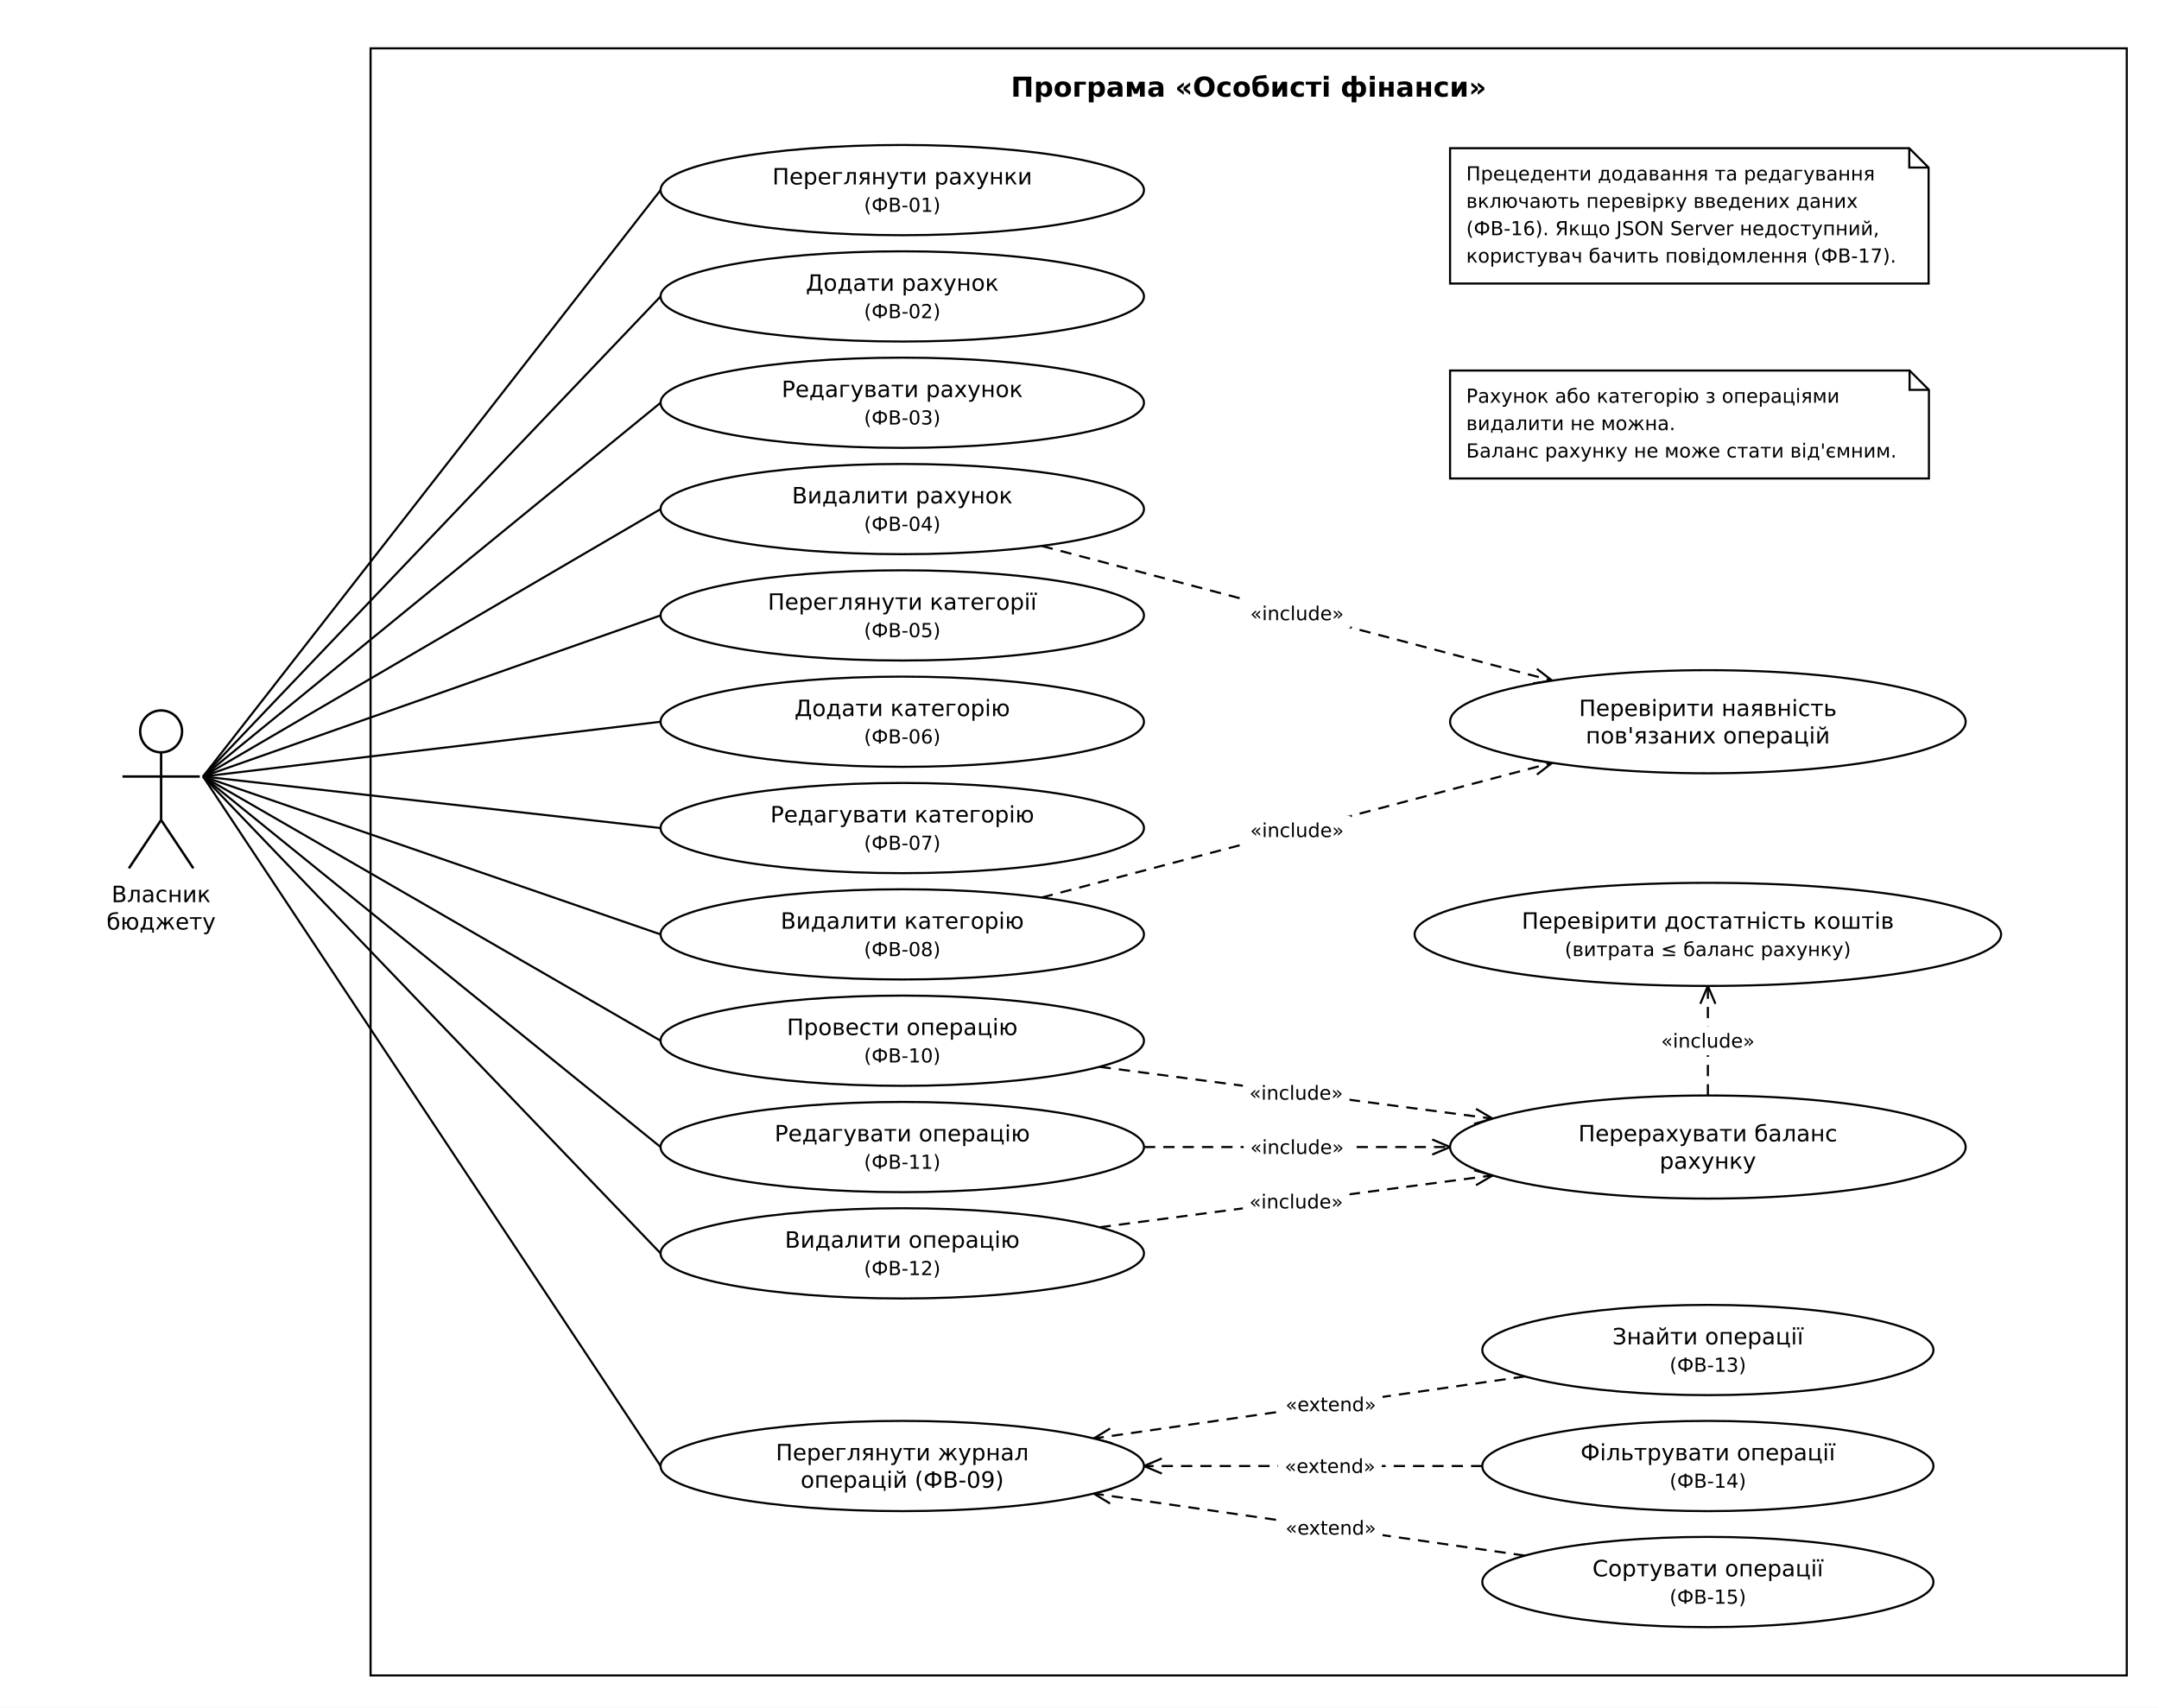
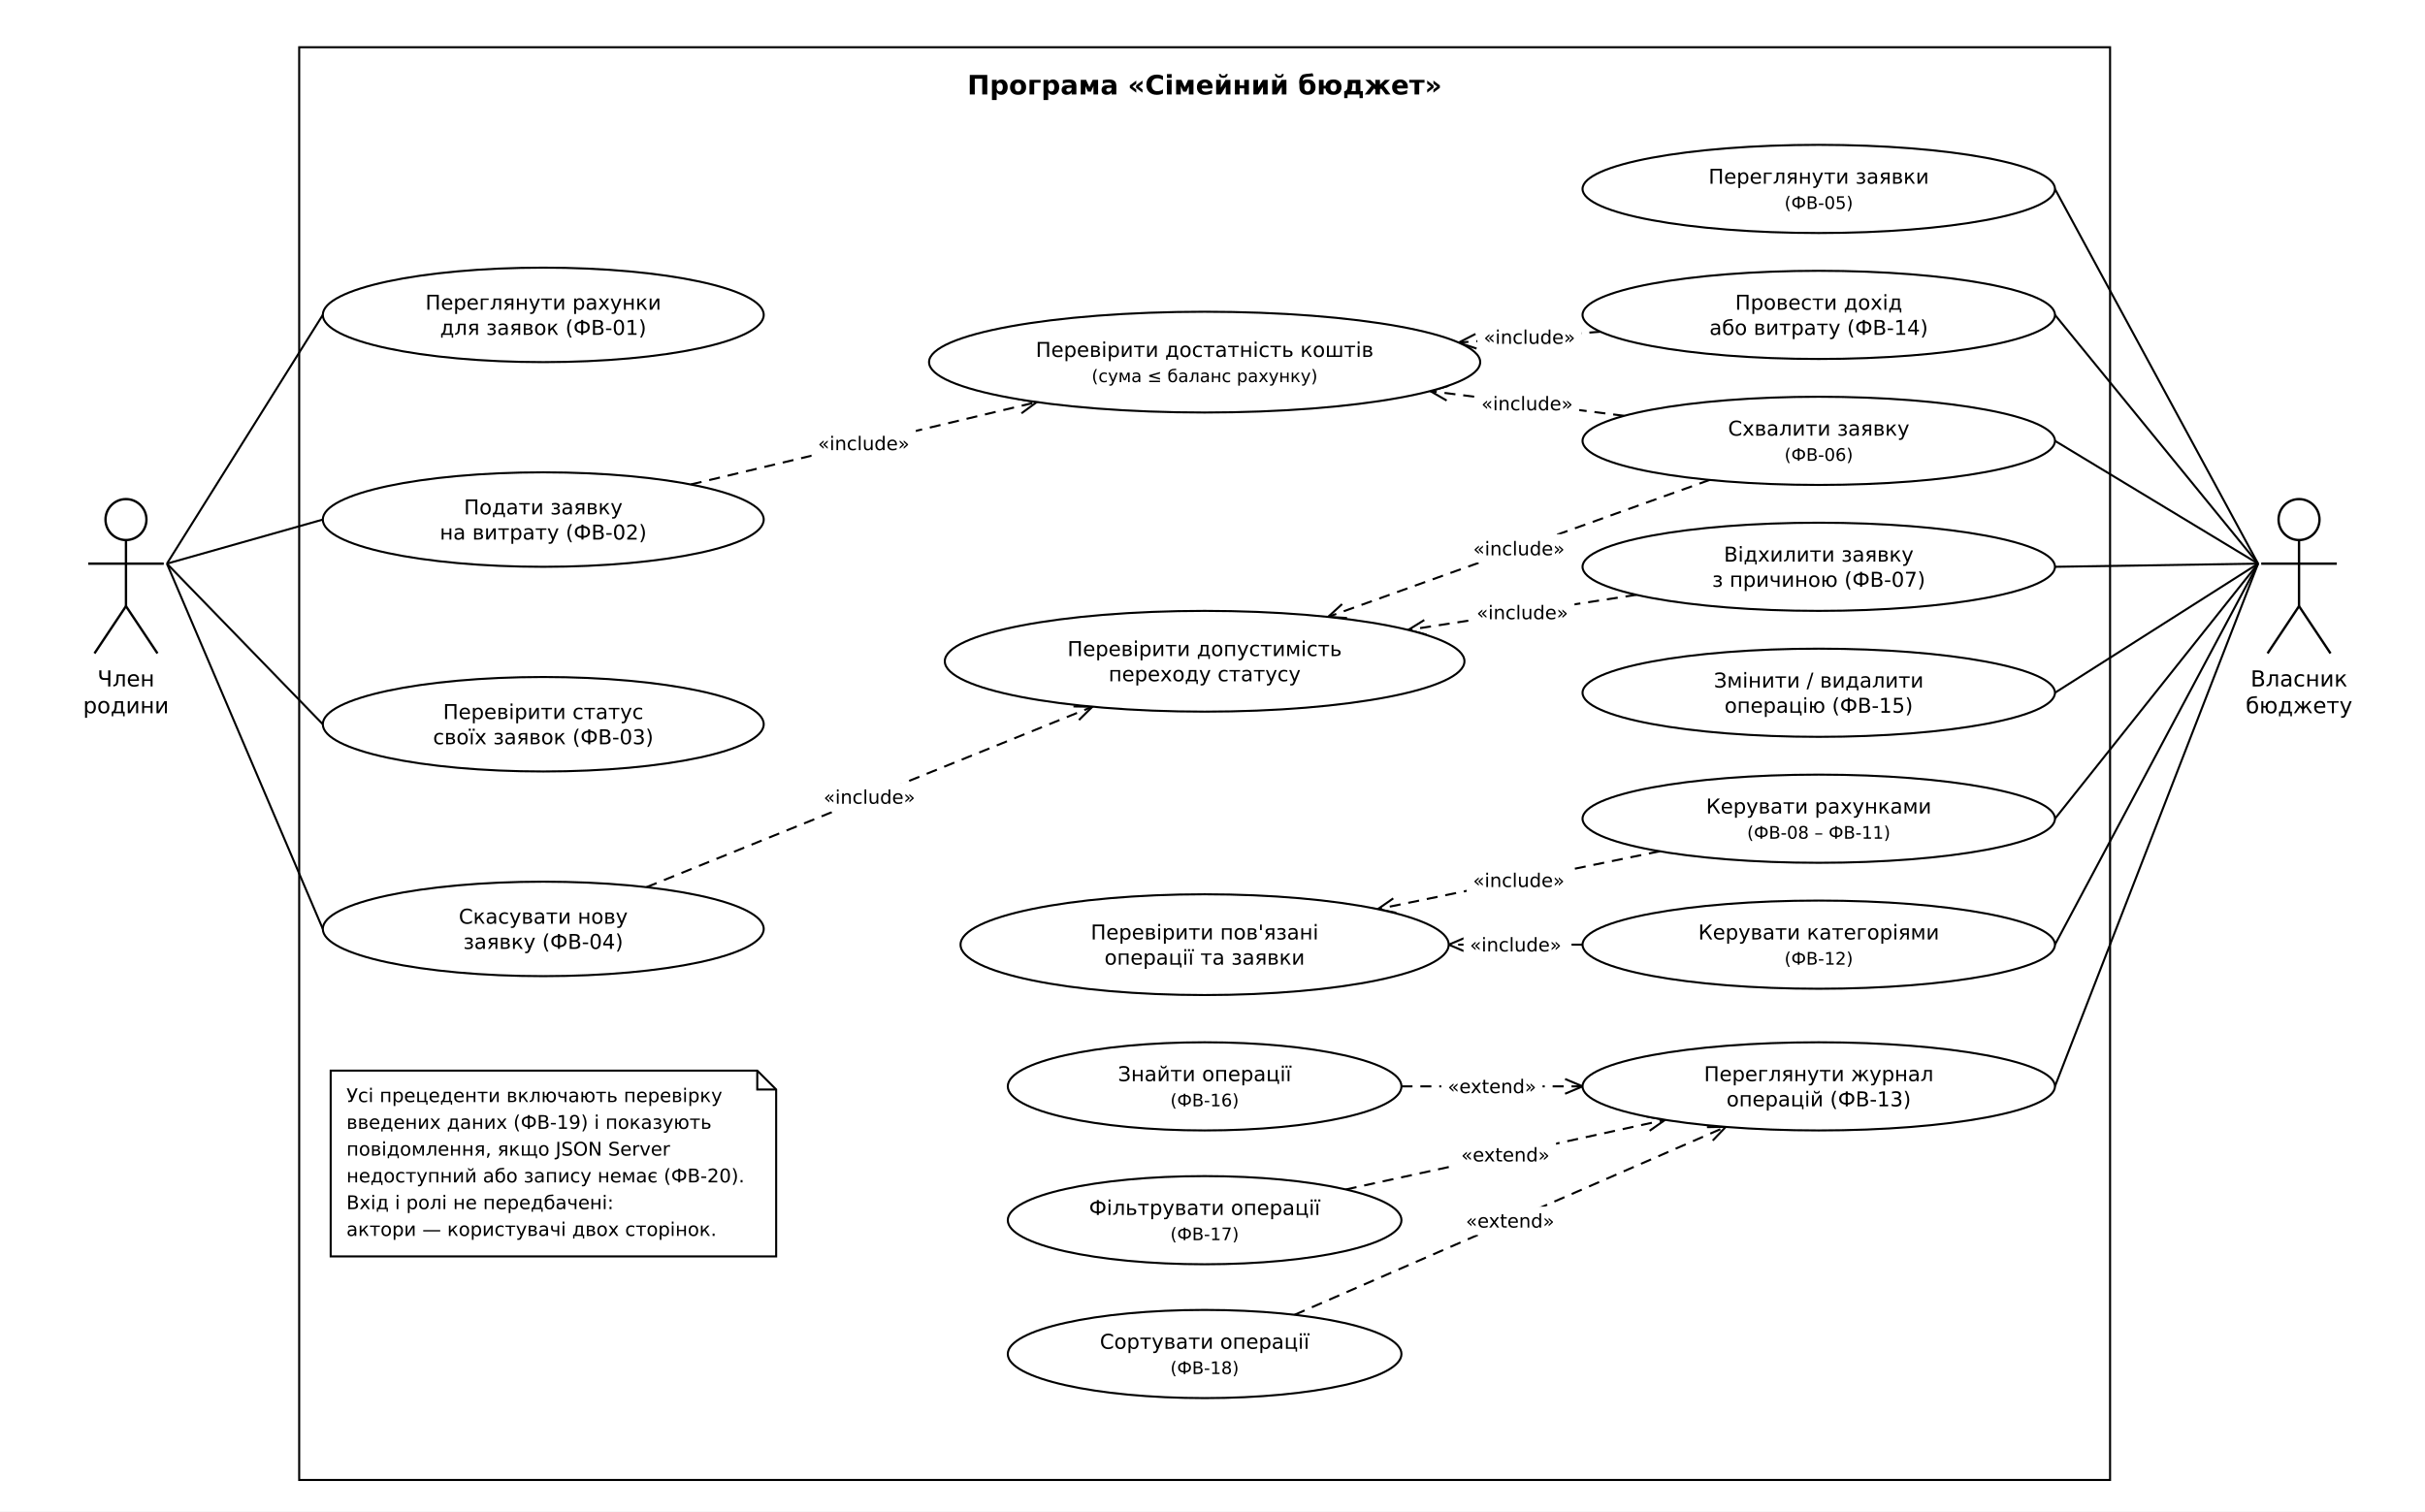
- <svg xmlns="http://www.w3.org/2000/svg" width="1340" height="1060" viewBox="0 0 1340 1060" font-family="DejaVu Sans, Arial, sans-serif">
+ <svg xmlns="http://www.w3.org/2000/svg" width="1540" height="960" viewBox="0 0 1540 960" font-family="DejaVu Sans, Arial, sans-serif">
  <rect width="100%" height="100%" fill="#fff" />
-   <rect x="230.0" y="30.0" width="1090.0" height="1010.0" rx="0" fill="#fff" stroke="#000" stroke-width="1.3" />
-   <text x="775.0" y="60.0" font-size="17" text-anchor="middle" font-weight="bold">Програма «Особисті фінанси»</text>
-   <circle cx="100" cy="454.0" r="13" fill="#fff" stroke="#000" stroke-width="1.5" />
-   <line x1="100.0" y1="467.0" x2="100.0" y2="509.0" stroke="#000" stroke-width="1.5" />
-   <line x1="76.0" y1="482.0" x2="124.0" y2="482.0" stroke="#000" stroke-width="1.5" />
-   <line x1="100.0" y1="509.0" x2="80.0" y2="539.0" stroke="#000" stroke-width="1.5" />
-   <line x1="100.0" y1="509.0" x2="120.0" y2="539.0" stroke="#000" stroke-width="1.5" />
-   <text x="100.0" y="560.0" font-size="14" text-anchor="middle">Власник</text>
-   <text x="100.0" y="577.0" font-size="14" text-anchor="middle">бюджету</text>
-   <line x1="126.0" y1="482.0" x2="410.0" y2="118.0" stroke="#000" stroke-width="1.3" />
-   <line x1="126.0" y1="482.0" x2="410.0" y2="184.0" stroke="#000" stroke-width="1.3" />
-   <line x1="126.0" y1="482.0" x2="410.0" y2="250.0" stroke="#000" stroke-width="1.3" />
-   <line x1="126.0" y1="482.0" x2="410.0" y2="316.0" stroke="#000" stroke-width="1.3" />
-   <line x1="126.0" y1="482.0" x2="410.0" y2="382.0" stroke="#000" stroke-width="1.3" />
-   <line x1="126.0" y1="482.0" x2="410.0" y2="448.0" stroke="#000" stroke-width="1.3" />
-   <line x1="126.0" y1="482.0" x2="410.0" y2="514.0" stroke="#000" stroke-width="1.3" />
-   <line x1="126.0" y1="482.0" x2="410.0" y2="580.0" stroke="#000" stroke-width="1.3" />
-   <line x1="126.0" y1="482.0" x2="410.0" y2="646.0" stroke="#000" stroke-width="1.3" />
-   <line x1="126.0" y1="482.0" x2="410.0" y2="712.0" stroke="#000" stroke-width="1.3" />
-   <line x1="126.0" y1="482.0" x2="410.0" y2="778.0" stroke="#000" stroke-width="1.3" />
-   <line x1="126.0" y1="482.0" x2="410.0" y2="910.0" stroke="#000" stroke-width="1.3" />
-   <line x1="646.6" y1="338.9" x2="963.4" y2="422.5" stroke="#000" stroke-width="1.3" stroke-dasharray="7 5" />
-   <polyline points="951.5,424.2 963.4,422.5 953.9,415.2" fill="none" stroke="#000" stroke-width="1.3" stroke-linejoin="miter" />
-   <line x1="646.6" y1="557.1" x2="963.4" y2="473.5" stroke="#000" stroke-width="1.3" stroke-dasharray="7 5" />
-   <polyline points="953.9,480.8 963.4,473.5 951.5,471.8" fill="none" stroke="#000" stroke-width="1.3" stroke-linejoin="miter" />
-   <line x1="682.5" y1="662.2" x2="926.5" y2="694.4" stroke="#000" stroke-width="1.3" stroke-dasharray="7 5" />
-   <polyline points="914.9,697.6 926.5,694.4 916.1,688.3" fill="none" stroke="#000" stroke-width="1.3" stroke-linejoin="miter" />
-   <line x1="710.0" y1="712.0" x2="900.0" y2="712.0" stroke="#000" stroke-width="1.3" stroke-dasharray="7 5" />
-   <polyline points="888.9,716.7 900.0,712.0 888.9,707.3" fill="none" stroke="#000" stroke-width="1.3" stroke-linejoin="miter" />
-   <line x1="682.5" y1="761.8" x2="926.5" y2="729.6" stroke="#000" stroke-width="1.3" stroke-dasharray="7 5" />
-   <polyline points="916.1,735.7 926.5,729.6 914.9,726.4" fill="none" stroke="#000" stroke-width="1.3" stroke-linejoin="miter" />
-   <line x1="1060.0" y1="680.0" x2="1060.0" y2="612.0" stroke="#000" stroke-width="1.3" stroke-dasharray="7 5" />
-   <polyline points="1064.7,623.1 1060.0,612.0 1055.3,623.1" fill="none" stroke="#000" stroke-width="1.3" stroke-linejoin="miter" />
-   <line x1="946.4" y1="854.4" x2="678.8" y2="892.9" stroke="#000" stroke-width="1.3" stroke-dasharray="7 5" />
-   <polyline points="689.0,886.7 678.8,892.9 690.4,895.9" fill="none" stroke="#000" stroke-width="1.3" stroke-linejoin="miter" />
-   <line x1="920.0" y1="910.0" x2="710.0" y2="910.0" stroke="#000" stroke-width="1.3" stroke-dasharray="7 5" />
-   <polyline points="721.1,905.3 710.0,910.0 721.1,914.7" fill="none" stroke="#000" stroke-width="1.3" stroke-linejoin="miter" />
-   <line x1="946.4" y1="965.6" x2="678.8" y2="927.1" stroke="#000" stroke-width="1.3" stroke-dasharray="7 5" />
-   <polyline points="690.4,924.1 678.8,927.1 689.0,933.3" fill="none" stroke="#000" stroke-width="1.3" stroke-linejoin="miter" />
-   <ellipse cx="560.0" cy="118.0" rx="150.0" ry="28.0" fill="#fff" stroke="#000" stroke-width="1.3" />
-   <text x="560.0" y="114.5" font-size="14" text-anchor="middle">Переглянути рахунки</text>
-   <text x="560.0" y="131.5" font-size="12" text-anchor="middle">(ФВ-01)</text>
-   <ellipse cx="560.0" cy="184.0" rx="150.0" ry="28.0" fill="#fff" stroke="#000" stroke-width="1.3" />
-   <text x="560.0" y="180.5" font-size="14" text-anchor="middle">Додати рахунок</text>
-   <text x="560.0" y="197.5" font-size="12" text-anchor="middle">(ФВ-02)</text>
-   <ellipse cx="560.0" cy="250.0" rx="150.0" ry="28.0" fill="#fff" stroke="#000" stroke-width="1.3" />
-   <text x="560.0" y="246.5" font-size="14" text-anchor="middle">Редагувати рахунок</text>
-   <text x="560.0" y="263.5" font-size="12" text-anchor="middle">(ФВ-03)</text>
-   <ellipse cx="560.0" cy="316.0" rx="150.0" ry="28.0" fill="#fff" stroke="#000" stroke-width="1.3" />
-   <text x="560.0" y="312.5" font-size="14" text-anchor="middle">Видалити рахунок</text>
-   <text x="560.0" y="329.5" font-size="12" text-anchor="middle">(ФВ-04)</text>
-   <ellipse cx="560.0" cy="382.0" rx="150.0" ry="28.0" fill="#fff" stroke="#000" stroke-width="1.3" />
-   <text x="560.0" y="378.5" font-size="14" text-anchor="middle">Переглянути категорії</text>
-   <text x="560.0" y="395.5" font-size="12" text-anchor="middle">(ФВ-05)</text>
-   <ellipse cx="560.0" cy="448.0" rx="150.0" ry="28.0" fill="#fff" stroke="#000" stroke-width="1.3" />
-   <text x="560.0" y="444.5" font-size="14" text-anchor="middle">Додати категорію</text>
-   <text x="560.0" y="461.5" font-size="12" text-anchor="middle">(ФВ-06)</text>
-   <ellipse cx="560.0" cy="514.0" rx="150.0" ry="28.0" fill="#fff" stroke="#000" stroke-width="1.3" />
-   <text x="560.0" y="510.5" font-size="14" text-anchor="middle">Редагувати категорію</text>
-   <text x="560.0" y="527.5" font-size="12" text-anchor="middle">(ФВ-07)</text>
-   <ellipse cx="560.0" cy="580.0" rx="150.0" ry="28.0" fill="#fff" stroke="#000" stroke-width="1.3" />
-   <text x="560.0" y="576.5" font-size="14" text-anchor="middle">Видалити категорію</text>
-   <text x="560.0" y="593.5" font-size="12" text-anchor="middle">(ФВ-08)</text>
-   <ellipse cx="560.0" cy="646.0" rx="150.0" ry="28.0" fill="#fff" stroke="#000" stroke-width="1.3" />
-   <text x="560.0" y="642.5" font-size="14" text-anchor="middle">Провести операцію</text>
-   <text x="560.0" y="659.5" font-size="12" text-anchor="middle">(ФВ-10)</text>
-   <ellipse cx="560.0" cy="712.0" rx="150.0" ry="28.0" fill="#fff" stroke="#000" stroke-width="1.3" />
-   <text x="560.0" y="708.5" font-size="14" text-anchor="middle">Редагувати операцію</text>
-   <text x="560.0" y="725.5" font-size="12" text-anchor="middle">(ФВ-11)</text>
-   <ellipse cx="560.0" cy="778.0" rx="150.0" ry="28.0" fill="#fff" stroke="#000" stroke-width="1.3" />
-   <text x="560.0" y="774.5" font-size="14" text-anchor="middle">Видалити операцію</text>
-   <text x="560.0" y="791.5" font-size="12" text-anchor="middle">(ФВ-12)</text>
-   <ellipse cx="560.0" cy="910.0" rx="150.0" ry="28.0" fill="#fff" stroke="#000" stroke-width="1.3" />
-   <text x="560.0" y="906.5" font-size="14" text-anchor="middle">Переглянути журнал</text>
-   <text x="560.0" y="923.5" font-size="14" text-anchor="middle">операцій (ФВ-09)</text>
-   <ellipse cx="1060.0" cy="448.0" rx="160.0" ry="32.0" fill="#fff" stroke="#000" stroke-width="1.3" />
-   <text x="1060.0" y="444.5" font-size="14" text-anchor="middle">Перевірити наявність</text>
-   <text x="1060.0" y="461.5" font-size="14" text-anchor="middle">пов'язаних операцій</text>
-   <ellipse cx="1060.0" cy="580.0" rx="182.0" ry="32.0" fill="#fff" stroke="#000" stroke-width="1.3" />
-   <text x="1060.0" y="576.5" font-size="14" text-anchor="middle">Перевірити достатність коштів</text>
-   <text x="1060.0" y="593.5" font-size="12" text-anchor="middle">(витрата ≤ баланс рахунку)</text>
-   <ellipse cx="1060.0" cy="712.0" rx="160.0" ry="32.0" fill="#fff" stroke="#000" stroke-width="1.3" />
-   <text x="1060.0" y="708.5" font-size="14" text-anchor="middle">Перерахувати баланс</text>
-   <text x="1060.0" y="725.5" font-size="14" text-anchor="middle">рахунку</text>
-   <ellipse cx="1060.0" cy="838.0" rx="140.0" ry="28.0" fill="#fff" stroke="#000" stroke-width="1.3" />
-   <text x="1060.0" y="834.5" font-size="14" text-anchor="middle">Знайти операції</text>
-   <text x="1060.0" y="851.5" font-size="12" text-anchor="middle">(ФВ-13)</text>
-   <ellipse cx="1060.0" cy="910.0" rx="140.0" ry="28.0" fill="#fff" stroke="#000" stroke-width="1.3" />
-   <text x="1060.0" y="906.5" font-size="14" text-anchor="middle">Фільтрувати операції</text>
-   <text x="1060.0" y="923.5" font-size="12" text-anchor="middle">(ФВ-14)</text>
-   <ellipse cx="1060.0" cy="982.0" rx="140.0" ry="28.0" fill="#fff" stroke="#000" stroke-width="1.3" />
-   <text x="1060.0" y="978.5" font-size="14" text-anchor="middle">Сортувати операції</text>
-   <text x="1060.0" y="995.5" font-size="12" text-anchor="middle">(ФВ-15)</text>
-   <polygon points="900.0,92.0 1185.0,92.0 1197.0,104.0 1197.0,176.0 900.0,176.0" fill="#fff" stroke="#000" stroke-width="1.3" />
-   <polyline points="1185.0,92.0 1185.0,104.0 1197.0,104.0" fill="none" stroke="#000" stroke-width="1.3" stroke-linejoin="miter" />
-   <text x="910.0" y="112.0" font-size="12" text-anchor="start">Прецеденти додавання та редагування</text>
-   <text x="910.0" y="129.0" font-size="12" text-anchor="start">включають перевірку введених даних</text>
-   <text x="910.0" y="146.0" font-size="12" text-anchor="start">(ФВ-16). Якщо JSON Server недоступний,</text>
-   <text x="910.0" y="163.0" font-size="12" text-anchor="start">користувач бачить повідомлення (ФВ-17).</text>
-   <polygon points="900.0,230.0 1185.2,230.0 1197.2,242.0 1197.2,297.0 900.0,297.0" fill="#fff" stroke="#000" stroke-width="1.3" />
-   <polyline points="1185.2,230.0 1185.2,242.0 1197.2,242.0" fill="none" stroke="#000" stroke-width="1.3" stroke-linejoin="miter" />
-   <text x="910.0" y="250.0" font-size="12" text-anchor="start">Рахунок або категорію з операціями</text>
-   <text x="910.0" y="267.0" font-size="12" text-anchor="start">видалити не можна.</text>
-   <text x="910.0" y="284.0" font-size="12" text-anchor="start">Баланс рахунку не може стати від'ємним.</text>
-   <rect x="771.9" y="371.7" width="66.2" height="18.0" fill="#fff" />
-   <text x="805.0" y="385.0" font-size="12" text-anchor="middle">«include»</text>
-   <rect x="771.9" y="506.3" width="66.2" height="18.0" fill="#fff" />
-   <text x="805.0" y="519.6" font-size="12" text-anchor="middle">«include»</text>
-   <rect x="771.4" y="669.3" width="66.2" height="18.0" fill="#fff" />
-   <text x="804.5" y="682.6" font-size="12" text-anchor="middle">«include»</text>
-   <rect x="771.9" y="703.0" width="66.2" height="18.0" fill="#fff" />
-   <text x="805.0" y="716.3" font-size="12" text-anchor="middle">«include»</text>
-   <rect x="771.4" y="736.7" width="66.2" height="18.0" fill="#fff" />
-   <text x="804.5" y="750.1" font-size="12" text-anchor="middle">«include»</text>
-   <rect x="1026.9" y="637.0" width="66.2" height="18.0" fill="#fff" />
-   <text x="1060.0" y="650.3" font-size="12" text-anchor="middle">«include»</text>
-   <rect x="793.8" y="862.7" width="64.3" height="18.0" fill="#fff" />
-   <text x="826.0" y="876.0" font-size="12" text-anchor="middle">«extend»</text>
-   <rect x="793.3" y="901.0" width="64.3" height="18.0" fill="#fff" />
-   <text x="825.5" y="914.3" font-size="12" text-anchor="middle">«extend»</text>
-   <rect x="793.8" y="939.3" width="64.3" height="18.0" fill="#fff" />
-   <text x="826.0" y="952.6" font-size="12" text-anchor="middle">«extend»</text>
+   <rect x="190.0" y="30.0" width="1150.0" height="910.0" rx="0" fill="#fff" stroke="#000" stroke-width="1.3" />
+   <text x="765.0" y="60.0" font-size="17" text-anchor="middle" font-weight="bold">Програма «Сімейний бюджет»</text>
+   <circle cx="80" cy="330" r="13" fill="#fff" stroke="#000" stroke-width="1.5" />
+   <line x1="80.0" y1="343.0" x2="80.0" y2="385.0" stroke="#000" stroke-width="1.5" />
+   <line x1="56.0" y1="358.0" x2="104.0" y2="358.0" stroke="#000" stroke-width="1.5" />
+   <line x1="80.0" y1="385.0" x2="60.0" y2="415.0" stroke="#000" stroke-width="1.5" />
+   <line x1="80.0" y1="385.0" x2="100.0" y2="415.0" stroke="#000" stroke-width="1.5" />
+   <text x="80.0" y="436.0" font-size="14" text-anchor="middle">Член</text>
+   <text x="80.0" y="453.0" font-size="14" text-anchor="middle">родини</text>
+   <line x1="106.0" y1="358.0" x2="205.0" y2="200.0" stroke="#000" stroke-width="1.3" />
+   <line x1="106.0" y1="358.0" x2="205.0" y2="330.0" stroke="#000" stroke-width="1.3" />
+   <line x1="106.0" y1="358.0" x2="205.0" y2="460.0" stroke="#000" stroke-width="1.3" />
+   <line x1="106.0" y1="358.0" x2="205.0" y2="590.0" stroke="#000" stroke-width="1.3" />
+   <circle cx="1460" cy="330" r="13" fill="#fff" stroke="#000" stroke-width="1.5" />
+   <line x1="1460.0" y1="343.0" x2="1460.0" y2="385.0" stroke="#000" stroke-width="1.5" />
+   <line x1="1436.0" y1="358.0" x2="1484.0" y2="358.0" stroke="#000" stroke-width="1.5" />
+   <line x1="1460.0" y1="385.0" x2="1440.0" y2="415.0" stroke="#000" stroke-width="1.5" />
+   <line x1="1460.0" y1="385.0" x2="1480.0" y2="415.0" stroke="#000" stroke-width="1.5" />
+   <text x="1460.0" y="436.0" font-size="14" text-anchor="middle">Власник</text>
+   <text x="1460.0" y="453.0" font-size="14" text-anchor="middle">бюджету</text>
+   <line x1="1434.0" y1="358.0" x2="1305.0" y2="120.0" stroke="#000" stroke-width="1.3" />
+   <line x1="1434.0" y1="358.0" x2="1305.0" y2="280.0" stroke="#000" stroke-width="1.3" />
+   <line x1="1434.0" y1="358.0" x2="1305.0" y2="360.0" stroke="#000" stroke-width="1.3" />
+   <line x1="1434.0" y1="358.0" x2="1305.0" y2="200.0" stroke="#000" stroke-width="1.3" />
+   <line x1="1434.0" y1="358.0" x2="1305.0" y2="440.0" stroke="#000" stroke-width="1.3" />
+   <line x1="1434.0" y1="358.0" x2="1305.0" y2="520.0" stroke="#000" stroke-width="1.3" />
+   <line x1="1434.0" y1="358.0" x2="1305.0" y2="600.0" stroke="#000" stroke-width="1.3" />
+   <line x1="1434.0" y1="358.0" x2="1305.0" y2="690.0" stroke="#000" stroke-width="1.3" />
+   <line x1="438.7" y1="307.7" x2="658.4" y2="255.4" stroke="#000" stroke-width="1.3" stroke-dasharray="7 5" />
+   <polyline points="648.7,262.5 658.4,255.4 646.6,253.4" fill="none" stroke="#000" stroke-width="1.3" stroke-linejoin="miter" />
+   <line x1="1031.4" y1="264.1" x2="908.3" y2="248.4" stroke="#000" stroke-width="1.3" stroke-dasharray="7 5" />
+   <polyline points="919.8,245.1 908.3,248.4 918.7,254.4" fill="none" stroke="#000" stroke-width="1.3" stroke-linejoin="miter" />
+   <line x1="1016.3" y1="210.7" x2="926.3" y2="217.6" stroke="#000" stroke-width="1.3" stroke-dasharray="7 5" />
+   <polyline points="937.0,212.1 926.3,217.6 937.7,221.4" fill="none" stroke="#000" stroke-width="1.3" stroke-linejoin="miter" />
+   <line x1="410.5" y1="563.5" x2="693.7" y2="448.9" stroke="#000" stroke-width="1.3" stroke-dasharray="7 5" />
+   <polyline points="685.2,457.3 693.7,448.9 681.7,448.7" fill="none" stroke="#000" stroke-width="1.3" stroke-linejoin="miter" />
+   <line x1="1085.8" y1="304.8" x2="843.4" y2="391.8" stroke="#000" stroke-width="1.3" stroke-dasharray="7 5" />
+   <polyline points="852.3,383.7 843.4,391.8 855.4,392.5" fill="none" stroke="#000" stroke-width="1.3" stroke-linejoin="miter" />
+   <line x1="1039.2" y1="377.8" x2="894.3" y2="400.1" stroke="#000" stroke-width="1.3" stroke-dasharray="7 5" />
+   <polyline points="904.5,393.8 894.3,400.1 905.9,403.1" fill="none" stroke="#000" stroke-width="1.3" stroke-linejoin="miter" />
+   <line x1="1054.0" y1="540.7" x2="875.0" y2="577.4" stroke="#000" stroke-width="1.3" stroke-dasharray="7 5" />
+   <polyline points="884.8,570.6 875.0,577.4 886.7,579.8" fill="none" stroke="#000" stroke-width="1.3" stroke-linejoin="miter" />
+   <line x1="1005.0" y1="600.0" x2="920.0" y2="600.0" stroke="#000" stroke-width="1.3" stroke-dasharray="7 5" />
+   <polyline points="931.1,595.3 920.0,600.0 931.1,604.7" fill="none" stroke="#000" stroke-width="1.3" stroke-linejoin="miter" />
+   <line x1="890.0" y1="690.0" x2="1005.0" y2="690.0" stroke="#000" stroke-width="1.3" stroke-dasharray="7 5" />
+   <polyline points="993.9,694.7 1005.0,690.0 993.9,685.3" fill="none" stroke="#000" stroke-width="1.3" stroke-linejoin="miter" />
+   <line x1="854.6" y1="755.5" x2="1057.4" y2="711.3" stroke="#000" stroke-width="1.3" stroke-dasharray="7 5" />
+   <polyline points="1047.6,718.2 1057.4,711.3 1045.6,709.1" fill="none" stroke="#000" stroke-width="1.3" stroke-linejoin="miter" />
+   <line x1="822.1" y1="835.1" x2="1096.0" y2="715.7" stroke="#000" stroke-width="1.3" stroke-dasharray="7 5" />
+   <polyline points="1087.7,724.4 1096.0,715.7 1084.0,715.9" fill="none" stroke="#000" stroke-width="1.3" stroke-linejoin="miter" />
+   <ellipse cx="345.0" cy="200.0" rx="140.0" ry="30.0" fill="#fff" stroke="#000" stroke-width="1.3" />
+   <text x="345.0" y="196.7" font-size="13" text-anchor="middle">Переглянути рахунки</text>
+   <text x="345.0" y="212.7" font-size="13" text-anchor="middle">для заявок (ФВ-01)</text>
+   <ellipse cx="345.0" cy="330.0" rx="140.0" ry="30.0" fill="#fff" stroke="#000" stroke-width="1.3" />
+   <text x="345.0" y="326.7" font-size="13" text-anchor="middle">Подати заявку</text>
+   <text x="345.0" y="342.7" font-size="13" text-anchor="middle">на витрату (ФВ-02)</text>
+   <ellipse cx="345.0" cy="460.0" rx="140.0" ry="30.0" fill="#fff" stroke="#000" stroke-width="1.3" />
+   <text x="345.0" y="456.7" font-size="13" text-anchor="middle">Перевірити статус</text>
+   <text x="345.0" y="472.7" font-size="13" text-anchor="middle">своїх заявок (ФВ-03)</text>
+   <ellipse cx="345.0" cy="590.0" rx="140.0" ry="30.0" fill="#fff" stroke="#000" stroke-width="1.3" />
+   <text x="345.0" y="586.7" font-size="13" text-anchor="middle">Скасувати нову</text>
+   <text x="345.0" y="602.7" font-size="13" text-anchor="middle">заявку (ФВ-04)</text>
+   <ellipse cx="1155.0" cy="120.0" rx="150.0" ry="28.0" fill="#fff" stroke="#000" stroke-width="1.3" />
+   <text x="1155.0" y="116.7" font-size="13" text-anchor="middle">Переглянути заявки</text>
+   <text x="1155.0" y="132.7" font-size="11" text-anchor="middle">(ФВ-05)</text>
+   <ellipse cx="1155.0" cy="280.0" rx="150.0" ry="28.0" fill="#fff" stroke="#000" stroke-width="1.3" />
+   <text x="1155.0" y="276.7" font-size="13" text-anchor="middle">Схвалити заявку</text>
+   <text x="1155.0" y="292.7" font-size="11" text-anchor="middle">(ФВ-06)</text>
+   <ellipse cx="1155.0" cy="360.0" rx="150.0" ry="28.0" fill="#fff" stroke="#000" stroke-width="1.3" />
+   <text x="1155.0" y="356.7" font-size="13" text-anchor="middle">Відхилити заявку</text>
+   <text x="1155.0" y="372.7" font-size="13" text-anchor="middle">з причиною (ФВ-07)</text>
+   <ellipse cx="1155.0" cy="200.0" rx="150.0" ry="28.0" fill="#fff" stroke="#000" stroke-width="1.3" />
+   <text x="1155.0" y="196.7" font-size="13" text-anchor="middle">Провести дохід</text>
+   <text x="1155.0" y="212.7" font-size="13" text-anchor="middle">або витрату (ФВ-14)</text>
+   <ellipse cx="1155.0" cy="440.0" rx="150.0" ry="28.0" fill="#fff" stroke="#000" stroke-width="1.3" />
+   <text x="1155.0" y="436.7" font-size="13" text-anchor="middle">Змінити / видалити</text>
+   <text x="1155.0" y="452.7" font-size="13" text-anchor="middle">операцію (ФВ-15)</text>
+   <ellipse cx="1155.0" cy="520.0" rx="150.0" ry="28.0" fill="#fff" stroke="#000" stroke-width="1.3" />
+   <text x="1155.0" y="516.7" font-size="13" text-anchor="middle">Керувати рахунками</text>
+   <text x="1155.0" y="532.7" font-size="11" text-anchor="middle">(ФВ-08 – ФВ-11)</text>
+   <ellipse cx="1155.0" cy="600.0" rx="150.0" ry="28.0" fill="#fff" stroke="#000" stroke-width="1.3" />
+   <text x="1155.0" y="596.7" font-size="13" text-anchor="middle">Керувати категоріями</text>
+   <text x="1155.0" y="612.7" font-size="11" text-anchor="middle">(ФВ-12)</text>
+   <ellipse cx="1155.0" cy="690.0" rx="150.0" ry="28.0" fill="#fff" stroke="#000" stroke-width="1.3" />
+   <text x="1155.0" y="686.7" font-size="13" text-anchor="middle">Переглянути журнал</text>
+   <text x="1155.0" y="702.7" font-size="13" text-anchor="middle">операцій (ФВ-13)</text>
+   <ellipse cx="765.0" cy="420.0" rx="165.0" ry="32.0" fill="#fff" stroke="#000" stroke-width="1.3" />
+   <text x="765.0" y="416.7" font-size="13" text-anchor="middle">Перевірити допустимість</text>
+   <text x="765.0" y="432.7" font-size="13" text-anchor="middle">переходу статусу</text>
+   <ellipse cx="765.0" cy="230.0" rx="175.0" ry="32.0" fill="#fff" stroke="#000" stroke-width="1.3" />
+   <text x="765.0" y="226.7" font-size="13" text-anchor="middle">Перевірити достатність коштів</text>
+   <text x="765.0" y="242.7" font-size="11" text-anchor="middle">(сума ≤ баланс рахунку)</text>
+   <ellipse cx="765.0" cy="600.0" rx="155.0" ry="32.0" fill="#fff" stroke="#000" stroke-width="1.3" />
+   <text x="765.0" y="596.7" font-size="13" text-anchor="middle">Перевірити пов'язані</text>
+   <text x="765.0" y="612.7" font-size="13" text-anchor="middle">операції та заявки</text>
+   <ellipse cx="765.0" cy="690.0" rx="125.0" ry="28.0" fill="#fff" stroke="#000" stroke-width="1.3" />
+   <text x="765.0" y="686.7" font-size="13" text-anchor="middle">Знайти операції</text>
+   <text x="765.0" y="702.7" font-size="11" text-anchor="middle">(ФВ-16)</text>
+   <ellipse cx="765.0" cy="775.0" rx="125.0" ry="28.0" fill="#fff" stroke="#000" stroke-width="1.3" />
+   <text x="765.0" y="771.7" font-size="13" text-anchor="middle">Фільтрувати операції</text>
+   <text x="765.0" y="787.7" font-size="11" text-anchor="middle">(ФВ-17)</text>
+   <ellipse cx="765.0" cy="860.0" rx="125.0" ry="28.0" fill="#fff" stroke="#000" stroke-width="1.3" />
+   <text x="765.0" y="856.7" font-size="13" text-anchor="middle">Сортувати операції</text>
+   <text x="765.0" y="872.7" font-size="11" text-anchor="middle">(ФВ-18)</text>
+   <polygon points="210.0,680.0 480.9,680.0 492.9,692.0 492.9,798.0 210.0,798.0" fill="#fff" stroke="#000" stroke-width="1.3" />
+   <polyline points="480.9,680.0 480.9,692.0 492.9,692.0" fill="none" stroke="#000" stroke-width="1.3" stroke-linejoin="miter" />
+   <text x="220.0" y="700.0" font-size="12" text-anchor="start">Усі прецеденти включають перевірку</text>
+   <text x="220.0" y="717.0" font-size="12" text-anchor="start">введених даних (ФВ-19) і показують</text>
+   <text x="220.0" y="734.0" font-size="12" text-anchor="start">повідомлення, якщо JSON Server</text>
+   <text x="220.0" y="751.0" font-size="12" text-anchor="start">недоступний або запису немає (ФВ-20).</text>
+   <text x="220.0" y="768.0" font-size="12" text-anchor="start">Вхід і ролі не передбачені:</text>
+   <text x="220.0" y="785.0" font-size="12" text-anchor="start">актори — користувачі двох сторінок.</text>
+   <rect x="515.4" y="272.5" width="66.2" height="18.0" fill="#fff" />
+   <text x="548.5" y="285.9" font-size="12" text-anchor="middle">«include»</text>
+   <rect x="936.7" y="247.3" width="66.2" height="18.0" fill="#fff" />
+   <text x="969.8" y="260.6" font-size="12" text-anchor="middle">«include»</text>
+   <rect x="938.2" y="205.1" width="66.2" height="18.0" fill="#fff" />
+   <text x="971.3" y="218.4" font-size="12" text-anchor="middle">«include»</text>
+   <rect x="519.0" y="497.2" width="66.2" height="18.0" fill="#fff" />
+   <text x="552.1" y="510.5" font-size="12" text-anchor="middle">«include»</text>
+   <rect x="931.5" y="339.3" width="66.2" height="18.0" fill="#fff" />
+   <text x="964.6" y="352.7" font-size="12" text-anchor="middle">«include»</text>
+   <rect x="933.7" y="380.0" width="66.2" height="18.0" fill="#fff" />
+   <text x="966.8" y="393.3" font-size="12" text-anchor="middle">«include»</text>
+   <rect x="931.4" y="550.1" width="66.2" height="18.0" fill="#fff" />
+   <text x="964.5" y="563.4" font-size="12" text-anchor="middle">«include»</text>
+   <rect x="929.4" y="591.0" width="66.2" height="18.0" fill="#fff" />
+   <text x="962.5" y="604.3" font-size="12" text-anchor="middle">«include»</text>
+   <rect x="915.3" y="681.0" width="64.3" height="18.0" fill="#fff" />
+   <text x="947.5" y="694.3" font-size="12" text-anchor="middle">«extend»</text>
+   <rect x="923.9" y="724.4" width="64.3" height="18.0" fill="#fff" />
+   <text x="956.0" y="737.7" font-size="12" text-anchor="middle">«extend»</text>
+   <rect x="926.9" y="766.4" width="64.3" height="18.0" fill="#fff" />
+   <text x="959.0" y="779.7" font-size="12" text-anchor="middle">«extend»</text>
</svg>
